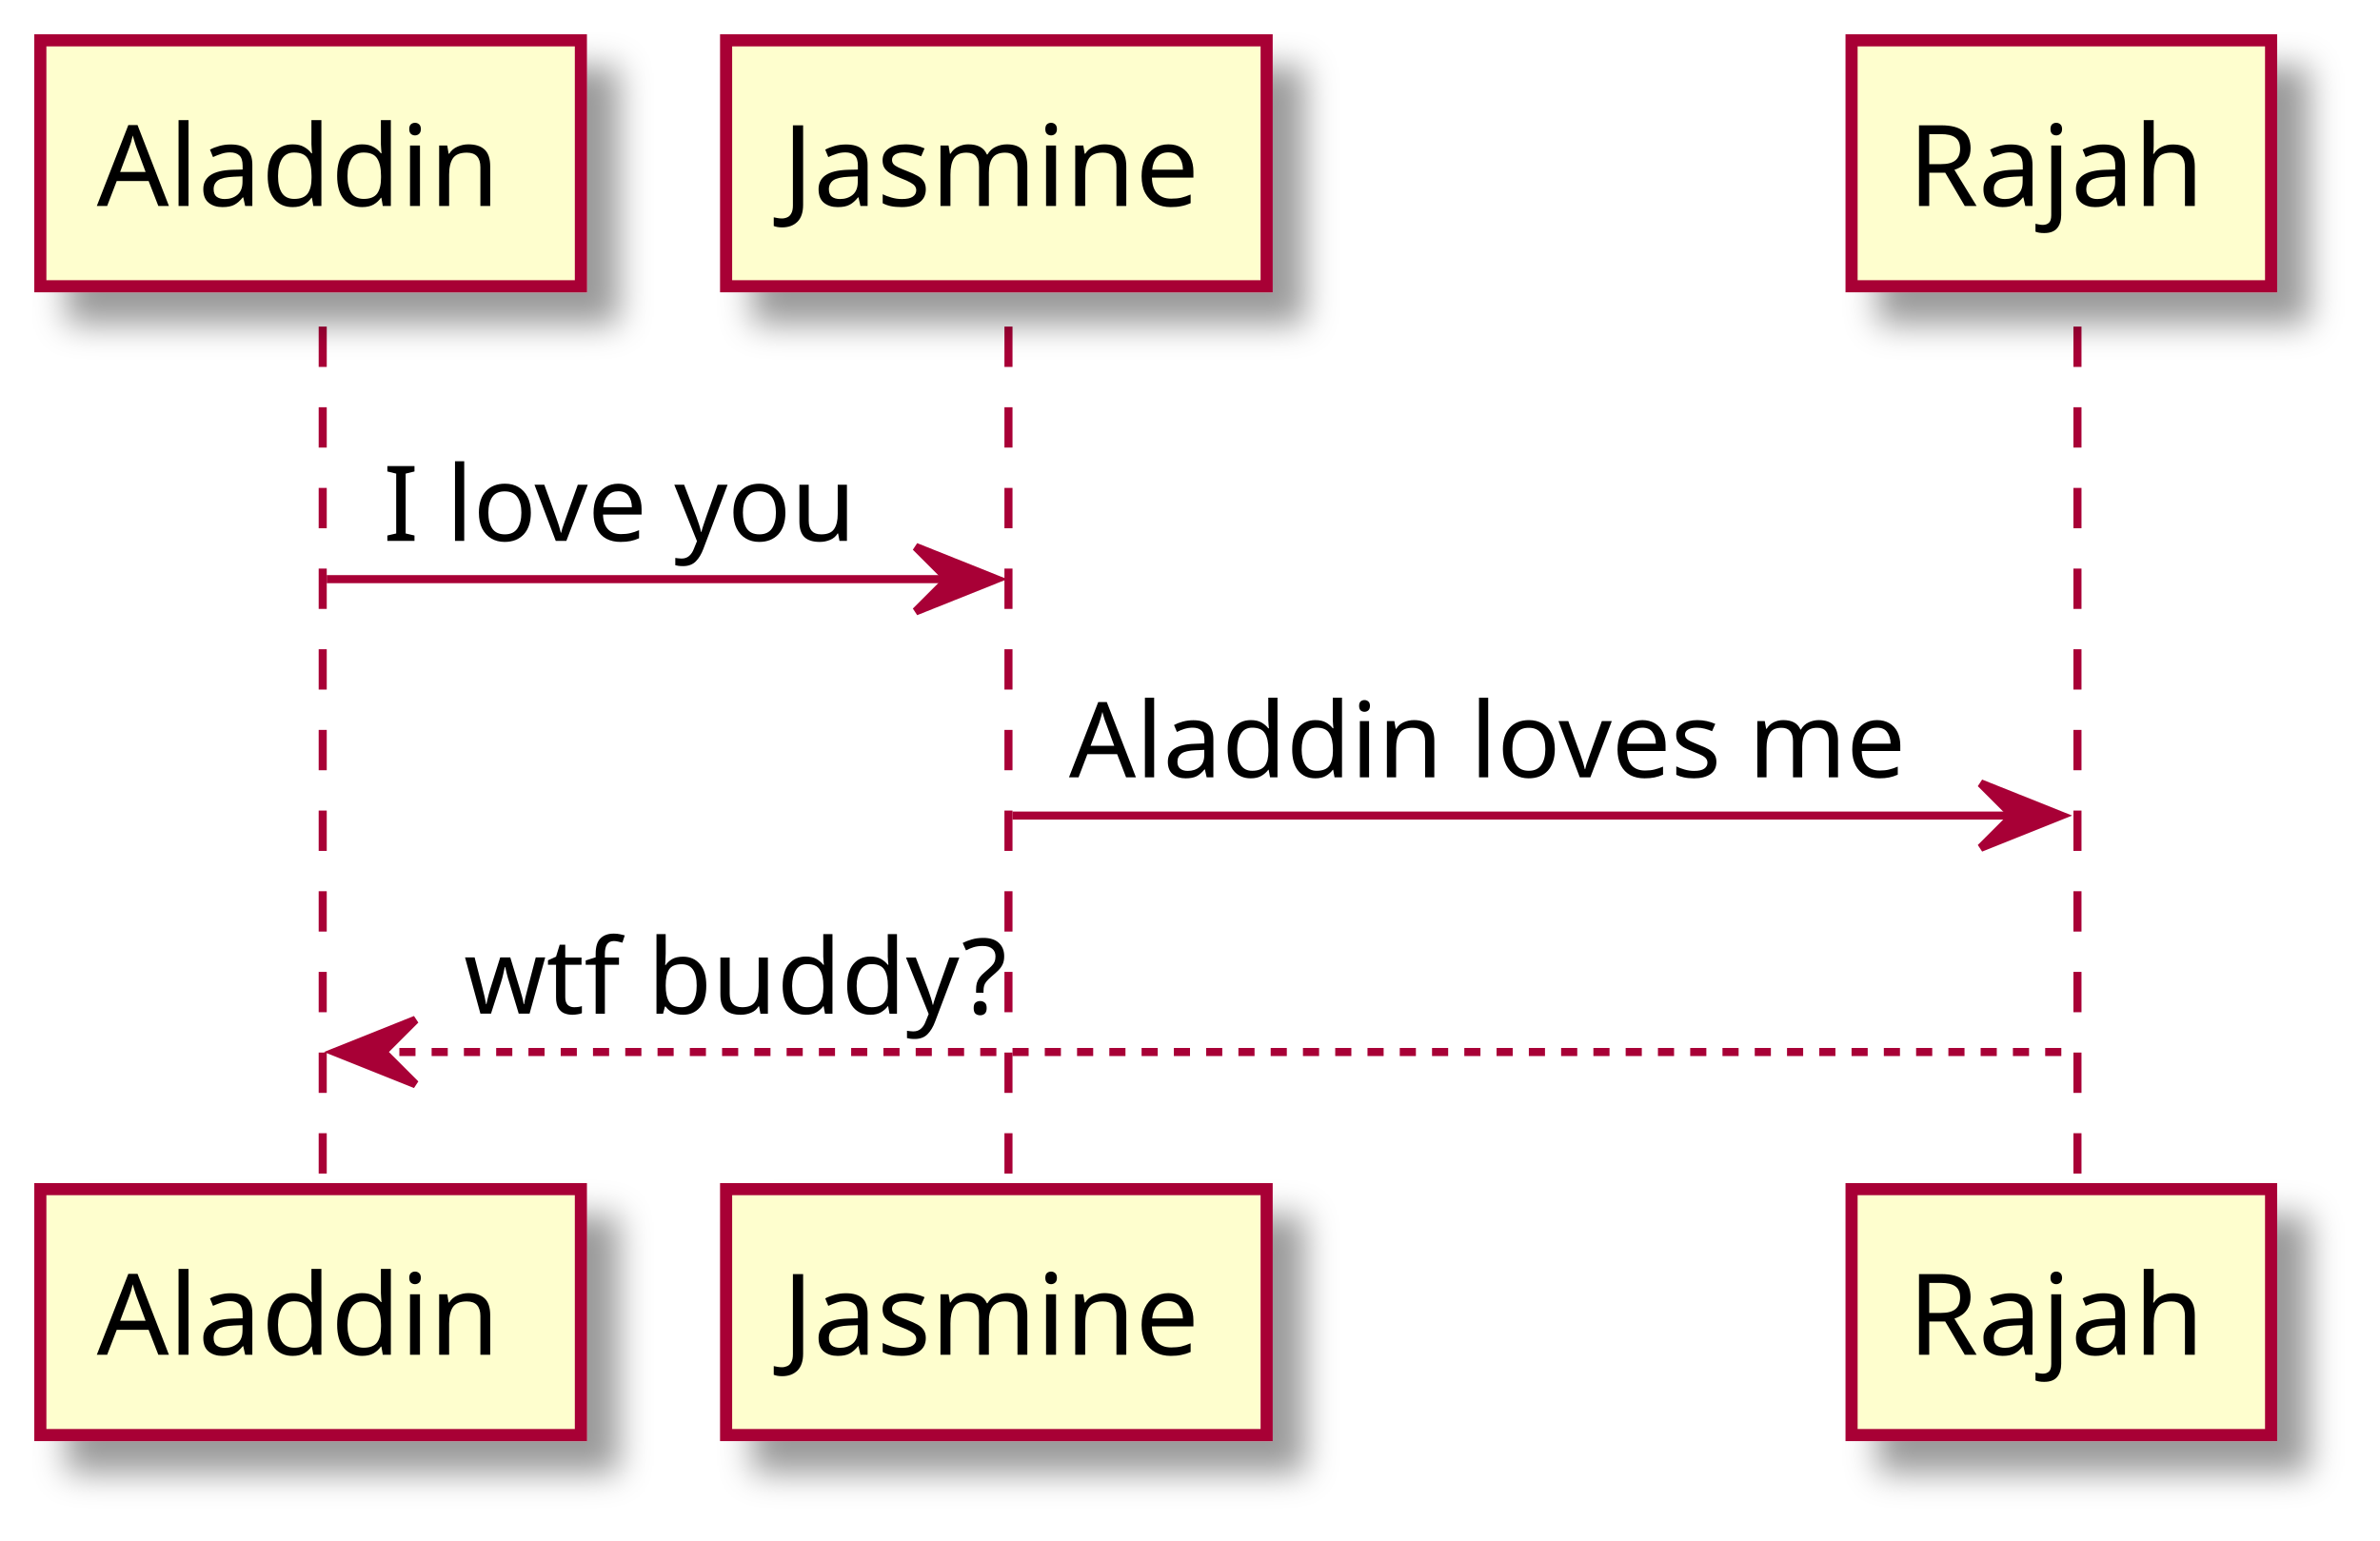
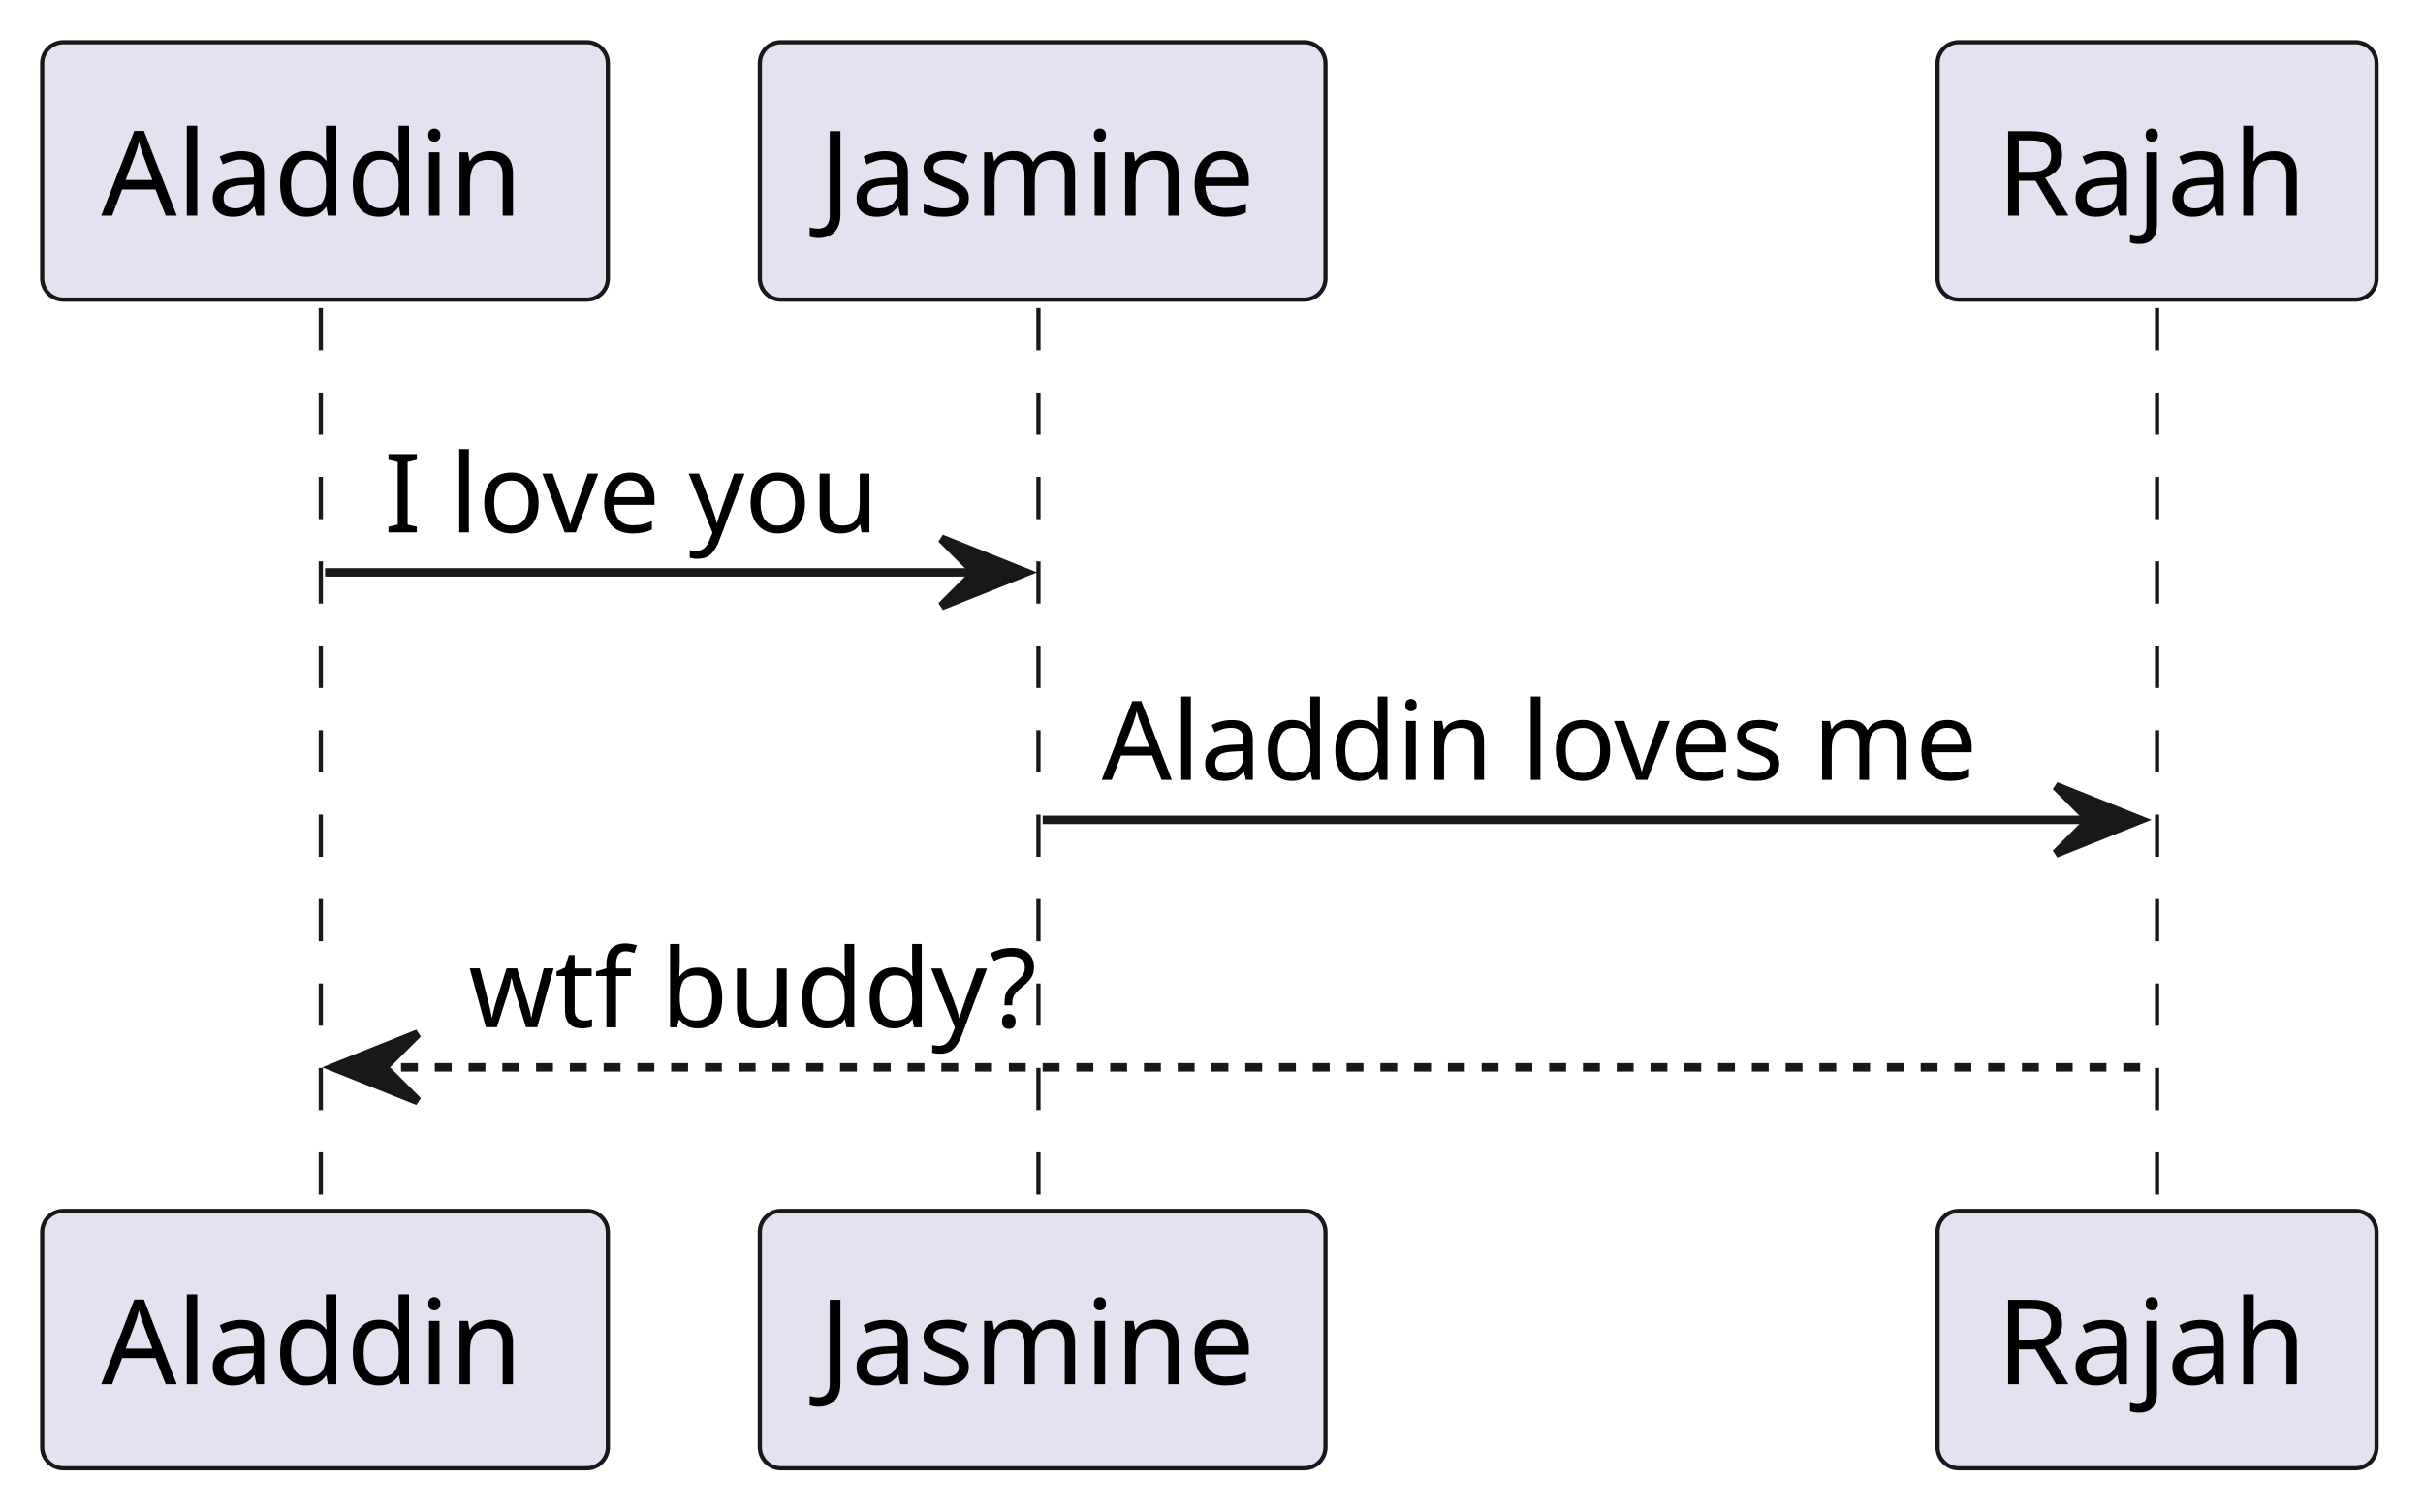
- <svg xmlns="http://www.w3.org/2000/svg" contentScriptType="application/ecmascript" contentStyleType="text/css" height="191px" preserveAspectRatio="none" style="width:295px;height:191px;" version="1.1" viewBox="0 0 295 191" width="295px" zoomAndPan="magnify">
-   <defs>
-     <filter height="300%" id="f5rkyu9jpgk1t" width="300%" x="-1" y="-1">
-       <feGaussianBlur result="blurOut" stdDeviation="2.0" />
-       <feColorMatrix in="blurOut" result="blurOut2" type="matrix" values="0 0 0 0 0 0 0 0 0 0 0 0 0 0 0 0 0 0 .4 0" />
-       <feOffset dx="4.0" dy="4.0" in="blurOut2" result="blurOut3" />
-       <feBlend in="SourceGraphic" in2="blurOut3" mode="normal" />
-     </filter>
-   </defs>
+ <svg xmlns="http://www.w3.org/2000/svg" contentStyleType="text/css" height="179px" preserveAspectRatio="none" style="width:287px;height:179px;background:#FFFFFF;" version="1.1" viewBox="0 0 287 179" width="287px" zoomAndPan="magnify">
+   <defs />
  <g>
-     <line style="stroke:#A80036;stroke-width:1.0;stroke-dasharray:5.0,5.0;" x1="40" x2="40" y1="40.488" y2="148.42" />
-     <line style="stroke:#A80036;stroke-width:1.0;stroke-dasharray:5.0,5.0;" x1="125" x2="125" y1="40.488" y2="148.42" />
-     <line style="stroke:#A80036;stroke-width:1.0;stroke-dasharray:5.0,5.0;" x1="257.5" x2="257.5" y1="40.488" y2="148.42" />
-     <rect fill="#FEFECE" filter="url(#f5rkyu9jpgk1t)" height="30.488" style="stroke:#A80036;stroke-width:1.5;" width="67" x="5" y="5" />
+     <line style="stroke:#181818;stroke-width:0.5;stroke-dasharray:5.0,5.0;" x1="38" x2="38" y1="36.488" y2="144.42" />
+     <line style="stroke:#181818;stroke-width:0.5;stroke-dasharray:5.0,5.0;" x1="123" x2="123" y1="36.488" y2="144.42" />
+     <line style="stroke:#181818;stroke-width:0.5;stroke-dasharray:5.0,5.0;" x1="255.5" x2="255.5" y1="36.488" y2="144.42" />
+     <rect fill="#E2E2F0" height="30.488" rx="2.5" ry="2.5" style="stroke:#181818;stroke-width:0.5;" width="67" x="5" y="5" />
    <text fill="#000000" font-family="sans-serif" font-size="14" lengthAdjust="spacing" textLength="53" x="12" y="25.535">Aladdin</text>
-     <rect fill="#FEFECE" filter="url(#f5rkyu9jpgk1t)" height="30.488" style="stroke:#A80036;stroke-width:1.5;" width="67" x="5" y="147.42" />
-     <text fill="#000000" font-family="sans-serif" font-size="14" lengthAdjust="spacing" textLength="53" x="12" y="167.955">Aladdin</text>
-     <rect fill="#FEFECE" filter="url(#f5rkyu9jpgk1t)" height="30.488" style="stroke:#A80036;stroke-width:1.5;" width="67" x="90" y="5" />
+     <rect fill="#E2E2F0" height="30.488" rx="2.5" ry="2.5" style="stroke:#181818;stroke-width:0.5;" width="67" x="5" y="143.42" />
+     <text fill="#000000" font-family="sans-serif" font-size="14" lengthAdjust="spacing" textLength="53" x="12" y="163.955">Aladdin</text>
+     <rect fill="#E2E2F0" height="30.488" rx="2.5" ry="2.5" style="stroke:#181818;stroke-width:0.5;" width="67" x="90" y="5" />
    <text fill="#000000" font-family="sans-serif" font-size="14" lengthAdjust="spacing" textLength="53" x="97" y="25.535">Jasmine</text>
-     <rect fill="#FEFECE" filter="url(#f5rkyu9jpgk1t)" height="30.488" style="stroke:#A80036;stroke-width:1.5;" width="67" x="90" y="147.42" />
-     <text fill="#000000" font-family="sans-serif" font-size="14" lengthAdjust="spacing" textLength="53" x="97" y="167.955">Jasmine</text>
-     <rect fill="#FEFECE" filter="url(#f5rkyu9jpgk1t)" height="30.488" style="stroke:#A80036;stroke-width:1.5;" width="52" x="229.5" y="5" />
+     <rect fill="#E2E2F0" height="30.488" rx="2.5" ry="2.5" style="stroke:#181818;stroke-width:0.5;" width="67" x="90" y="143.42" />
+     <text fill="#000000" font-family="sans-serif" font-size="14" lengthAdjust="spacing" textLength="53" x="97" y="163.955">Jasmine</text>
+     <rect fill="#E2E2F0" height="30.488" rx="2.5" ry="2.5" style="stroke:#181818;stroke-width:0.5;" width="52" x="229.5" y="5" />
    <text fill="#000000" font-family="sans-serif" font-size="14" lengthAdjust="spacing" textLength="38" x="236.5" y="25.535">Rajah</text>
-     <rect fill="#FEFECE" filter="url(#f5rkyu9jpgk1t)" height="30.488" style="stroke:#A80036;stroke-width:1.5;" width="52" x="229.5" y="147.42" />
-     <text fill="#000000" font-family="sans-serif" font-size="14" lengthAdjust="spacing" textLength="38" x="236.5" y="167.955">Rajah</text>
-     <polygon fill="#A80036" points="113.5,67.799,123.5,71.799,113.5,75.799,117.5,71.799" style="stroke:#A80036;stroke-width:1.0;" />
-     <line style="stroke:#A80036;stroke-width:1.0;" x1="40.5" x2="119.5" y1="71.799" y2="71.799" />
-     <text fill="#000000" font-family="sans-serif" font-size="13" lengthAdjust="spacing" textLength="61" x="47.5" y="67.057">I love you</text>
-     <polygon fill="#A80036" points="245.5,97.109,255.5,101.109,245.5,105.109,249.5,101.109" style="stroke:#A80036;stroke-width:1.0;" />
-     <line style="stroke:#A80036;stroke-width:1.0;" x1="125.5" x2="251.5" y1="101.109" y2="101.109" />
-     <text fill="#000000" font-family="sans-serif" font-size="13" lengthAdjust="spacing" textLength="108" x="132.5" y="96.367">Aladdin loves me</text>
-     <polygon fill="#A80036" points="51.5,126.42,41.5,130.42,51.5,134.42,47.5,130.42" style="stroke:#A80036;stroke-width:1.0;" />
-     <line style="stroke:#A80036;stroke-width:1.0;stroke-dasharray:2.0,2.0;" x1="45.5" x2="256.5" y1="130.42" y2="130.42" />
-     <text fill="#000000" font-family="sans-serif" font-size="13" lengthAdjust="spacing" textLength="68" x="57.5" y="125.678">wtf buddy?</text>
+     <rect fill="#E2E2F0" height="30.488" rx="2.5" ry="2.5" style="stroke:#181818;stroke-width:0.5;" width="52" x="229.5" y="143.42" />
+     <text fill="#000000" font-family="sans-serif" font-size="14" lengthAdjust="spacing" textLength="38" x="236.5" y="163.955">Rajah</text>
+     <polygon fill="#181818" points="111.5,63.799,121.5,67.799,111.5,71.799,115.5,67.799" style="stroke:#181818;stroke-width:1.0;" />
+     <line style="stroke:#181818;stroke-width:1.0;" x1="38.5" x2="117.5" y1="67.799" y2="67.799" />
+     <text fill="#000000" font-family="sans-serif" font-size="13" lengthAdjust="spacing" textLength="61" x="45.5" y="63.057">I love you</text>
+     <polygon fill="#181818" points="243.5,93.109,253.5,97.109,243.5,101.109,247.5,97.109" style="stroke:#181818;stroke-width:1.0;" />
+     <line style="stroke:#181818;stroke-width:1.0;" x1="123.5" x2="249.5" y1="97.109" y2="97.109" />
+     <text fill="#000000" font-family="sans-serif" font-size="13" lengthAdjust="spacing" textLength="108" x="130.5" y="92.367">Aladdin loves me</text>
+     <polygon fill="#181818" points="49.5,122.42,39.5,126.42,49.5,130.42,45.5,126.42" style="stroke:#181818;stroke-width:1.0;" />
+     <line style="stroke:#181818;stroke-width:1.0;stroke-dasharray:2.0,2.0;" x1="43.5" x2="254.5" y1="126.42" y2="126.42" />
+     <text fill="#000000" font-family="sans-serif" font-size="13" lengthAdjust="spacing" textLength="68" x="55.5" y="121.678">wtf buddy?</text>
  </g>
</svg>
